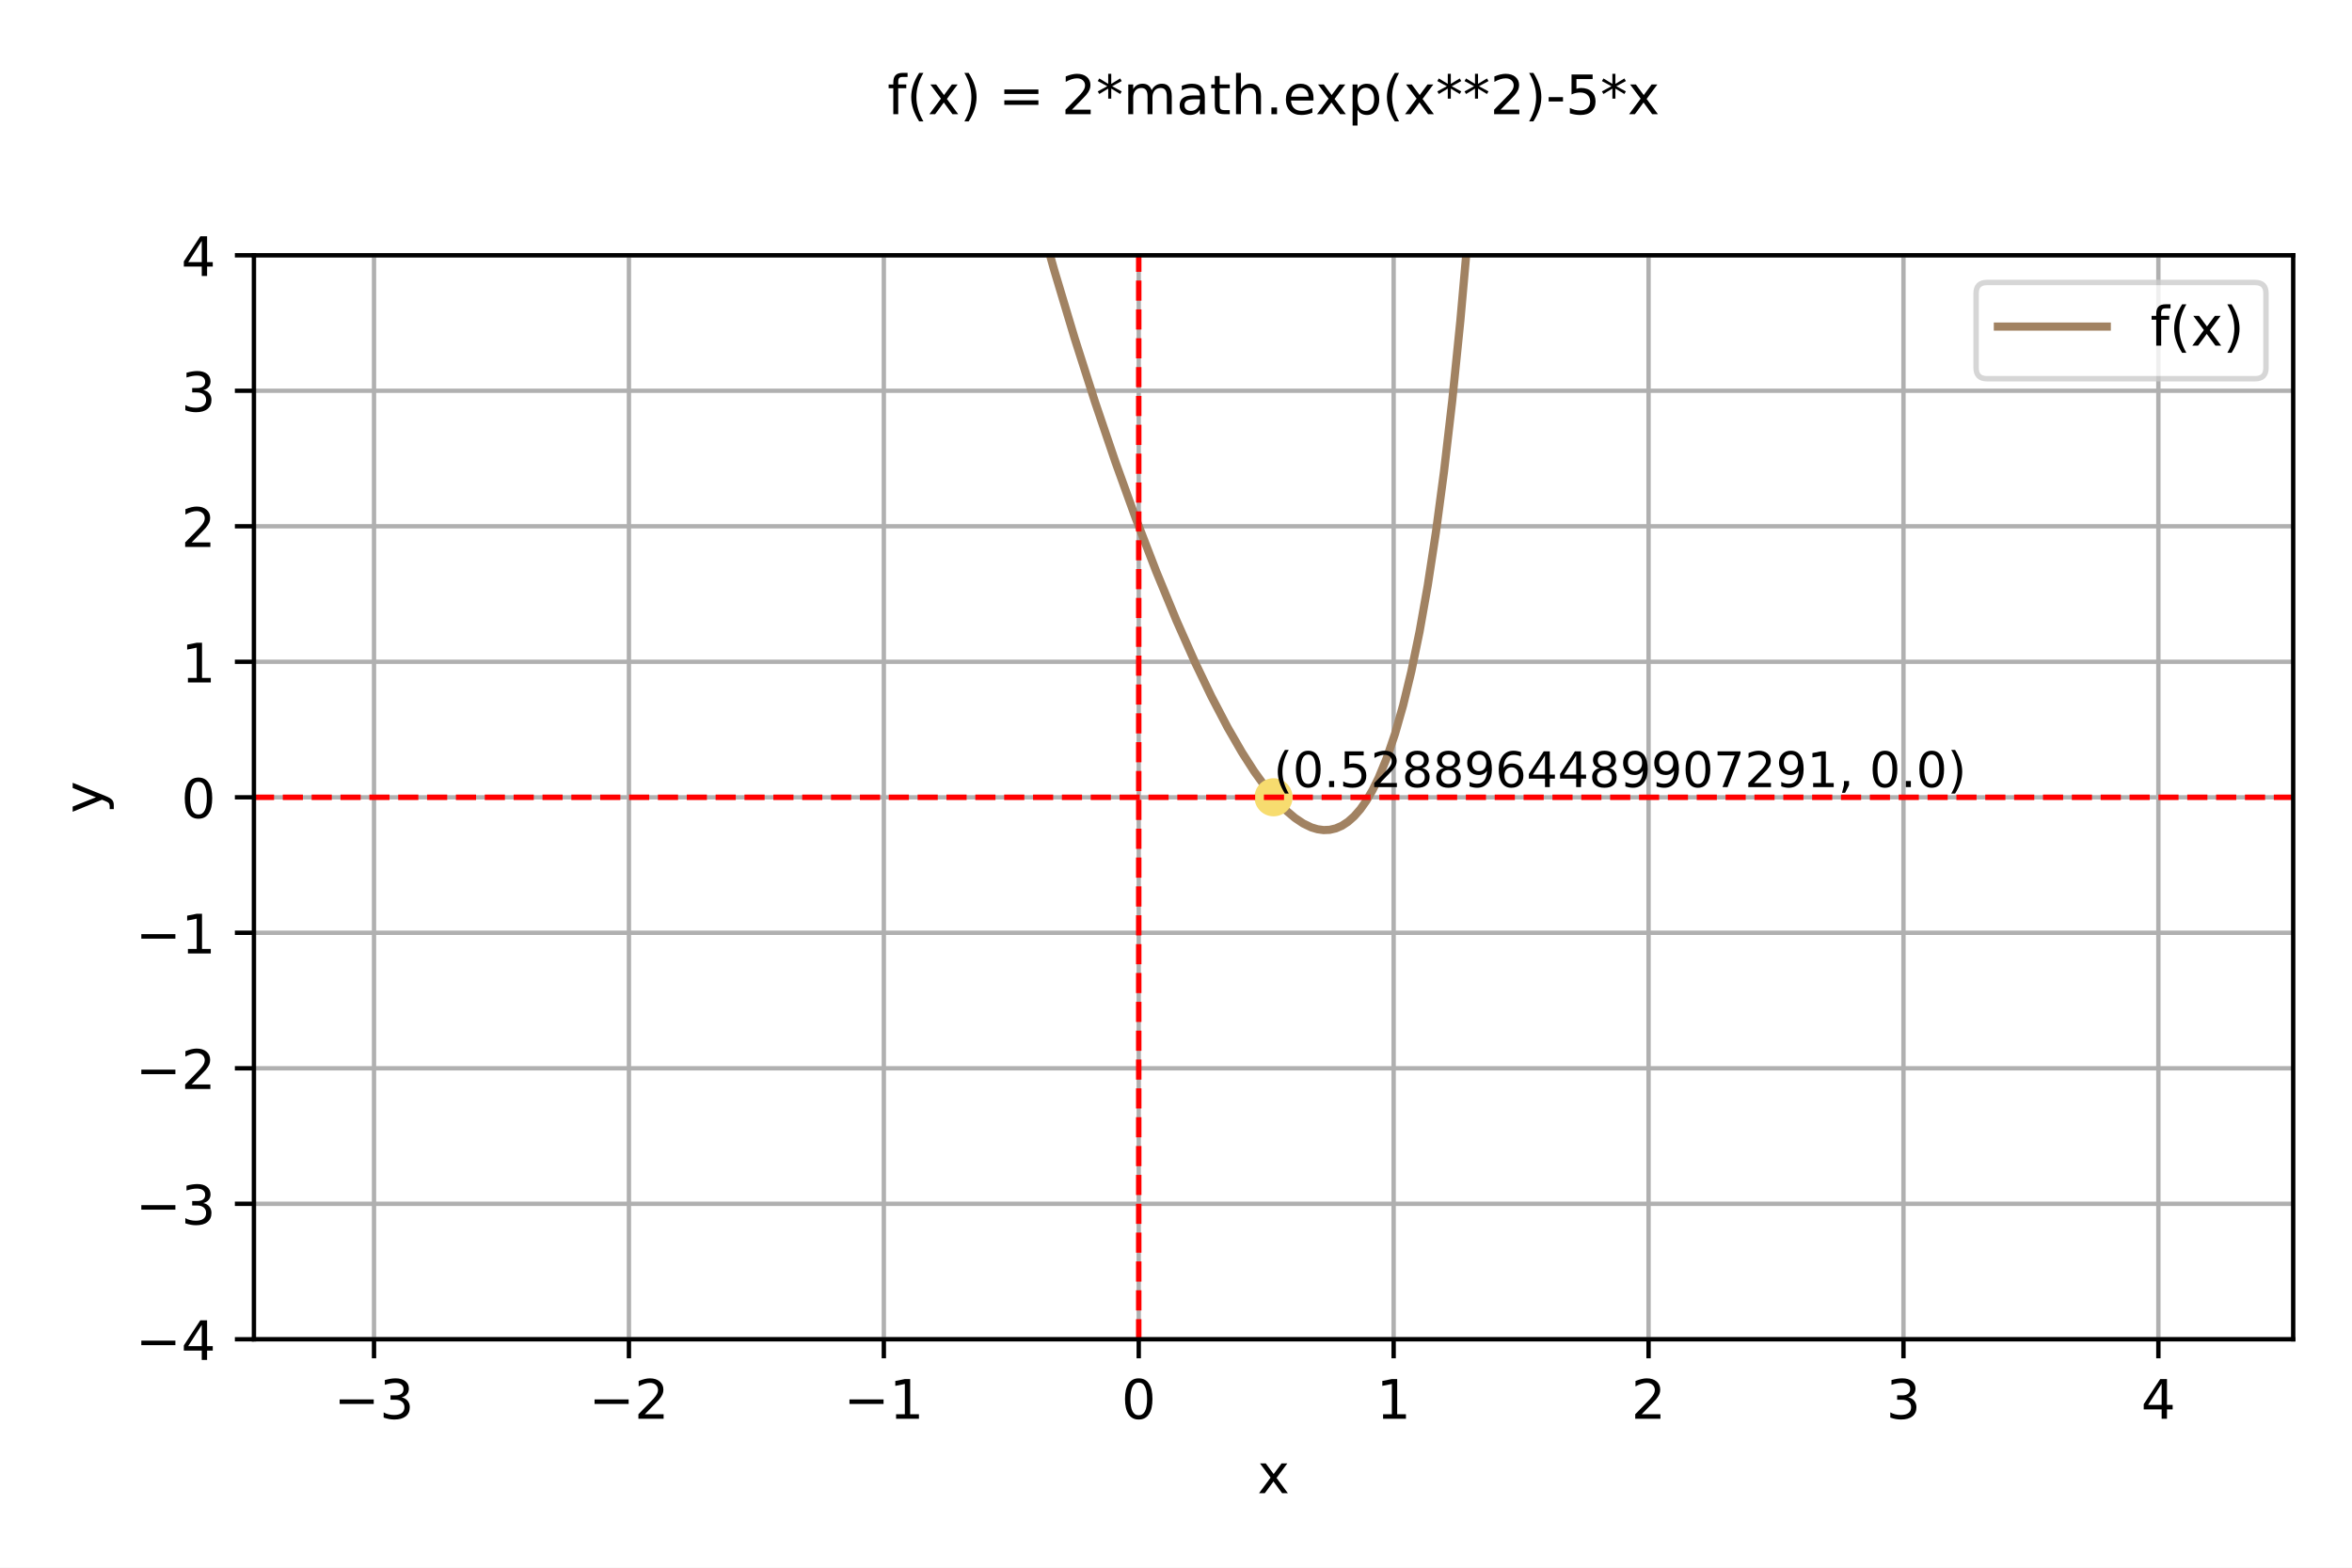
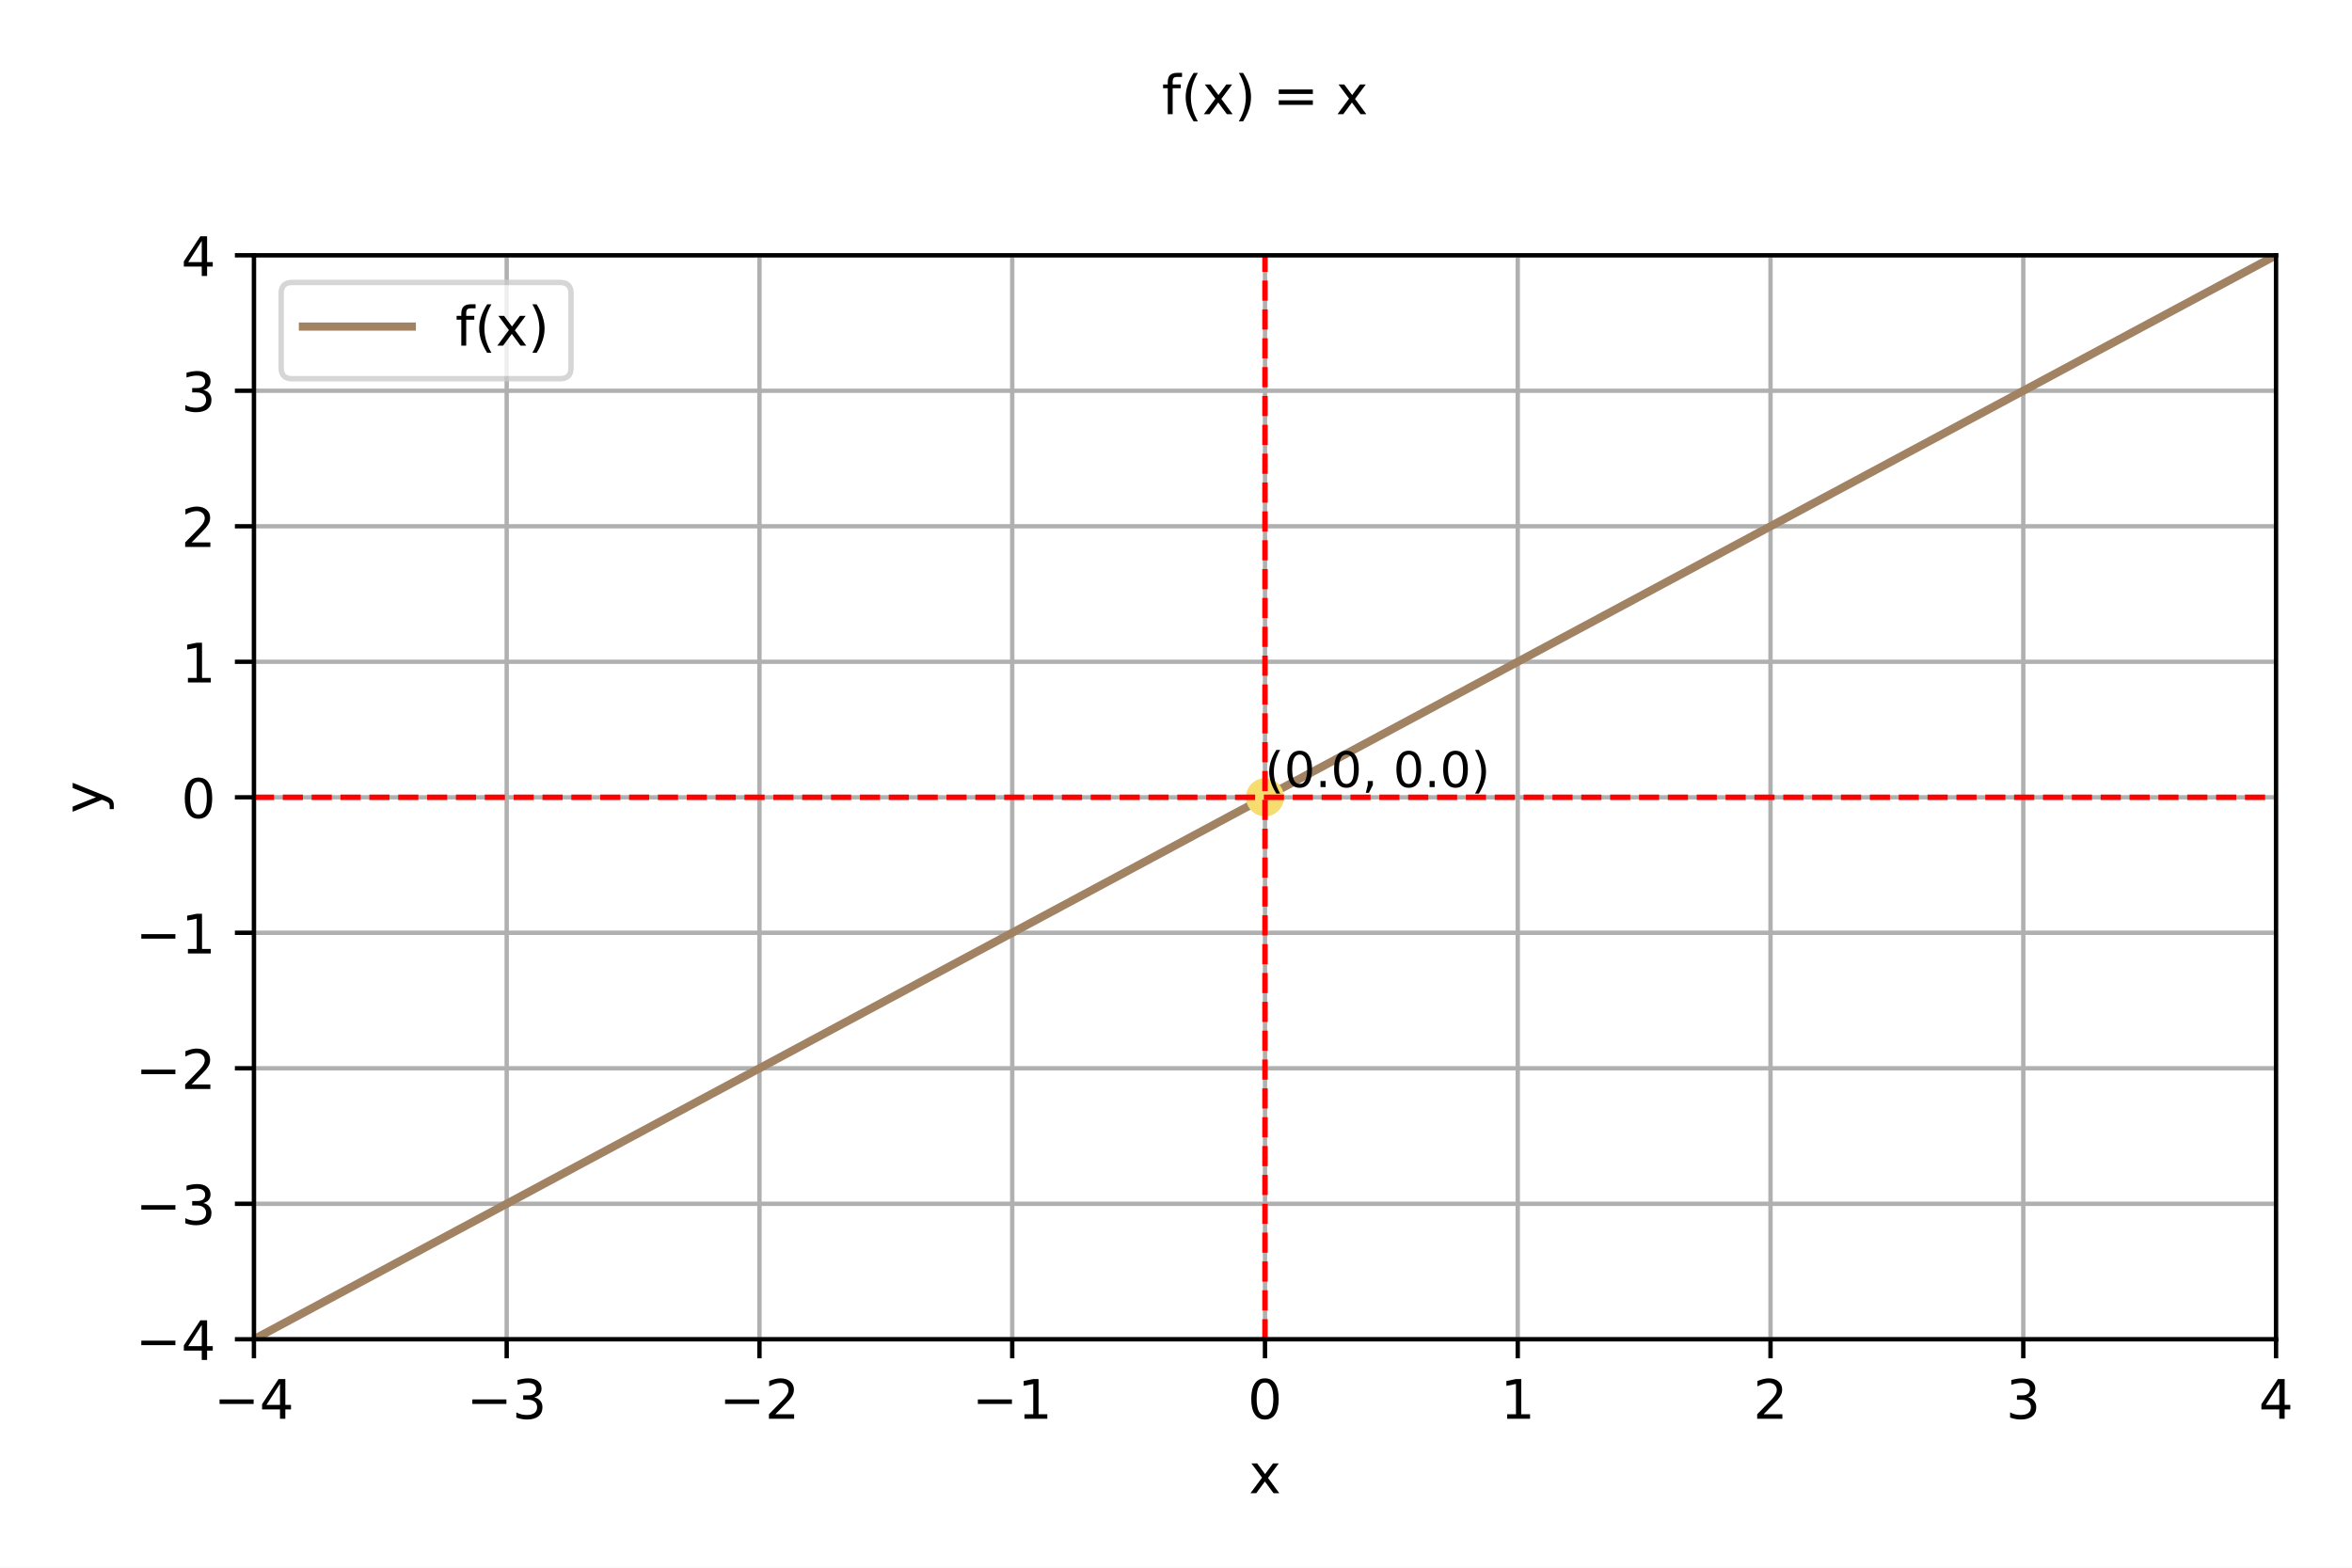
<svg xmlns="http://www.w3.org/2000/svg" xmlns:xlink="http://www.w3.org/1999/xlink" width="432pt" height="288pt" viewBox="0 0 432 288" version="1.1">
  <defs>
    <style type="text/css">*{stroke-linejoin: round; stroke-linecap: butt}</style>
  </defs>
  <g id="figure_1">
    <g id="patch_1">
      <path d="M 0 288  L 432 288  L 432 0  L 0 0  z " style="fill: #ffffff" />
    </g>
    <g id="axes_1">
      <g id="patch_2">
-         <path d="M 46.64 246.04  L 421.2 246.04  L 421.2 46.896  L 46.64 46.896  z " style="fill: #ffffff" />
+         <path d="M 46.64 246.04  L 418.05 246.04  L 418.05 46.896  L 46.64 46.896  z " style="fill: #ffffff" />
      </g>
      <g id="matplotlib.axis_1">
        <g id="xtick_1">
          <g id="line2d_1">
-             <path d="M 68.697 246.04  L 68.697 46.896  " clip-path="url(#p5d2bff3b85)" style="fill: none; stroke: #b0b0b0; stroke-width: 0.8; stroke-linecap: square" />
+             <path d="M 46.64 246.04  L 46.64 46.896  " clip-path="url(#pc1fac6a4dc)" style="fill: none; stroke: #b0b0b0; stroke-width: 0.8; stroke-linecap: square" />
          </g>
          <g id="line2d_2">
            <defs>
-               <path id="mb6637418d7" d="M 0 0  L 0 3.5  " style="stroke: #000000; stroke-width: 0.8" />
+               <path id="m95148bfed5" d="M 0 0  L 0 3.5  " style="stroke: #000000; stroke-width: 0.8" />
            </defs>
            <g>
-               <use xlink:href="#mb6637418d7" x="68.697" y="246.04" style="stroke: #000000; stroke-width: 0.8" />
+               <use xlink:href="#m95148bfed5" x="46.64" y="246.04" style="stroke: #000000; stroke-width: 0.8" />
            </g>
          </g>
          <g id="text_1">
-             <g transform="translate(61.32597 260.6384) scale(0.1 -0.1)">
+             <g transform="translate(39.26891 260.6384) scale(0.1 -0.1)">
              <defs>
                <path id="DejaVuSans-2212" d="M 678 2272  L 4684 2272  L 4684 1741  L 678 1741  L 678 2272  z " transform="scale(0.015625)" />
+                 <path id="DejaVuSans-34" d="M 2419 4116  L 825 1625  L 2419 1625  L 2419 4116  z M 2253 4666  L 3047 4666  L 3047 1625  L 3713 1625  L 3713 1100  L 3047 1100  L 3047 0  L 2419 0  L 2419 1100  L 313 1100  L 313 1709  L 2253 4666  z " transform="scale(0.015625)" />
+               </defs>
+               <use xlink:href="#DejaVuSans-2212" />
+               <use xlink:href="#DejaVuSans-34" x="83.789" />
+             </g>
+           </g>
+         </g>
+         <g id="xtick_2">
+           <g id="line2d_3">
+             <path d="M 93.066 246.04  L 93.066 46.896  " clip-path="url(#pc1fac6a4dc)" style="fill: none; stroke: #b0b0b0; stroke-width: 0.8; stroke-linecap: square" />
+           </g>
+           <g id="line2d_4">
+             <g>
+               <use xlink:href="#m95148bfed5" x="93.066" y="246.04" style="stroke: #000000; stroke-width: 0.8" />
+             </g>
+           </g>
+           <g id="text_2">
+             <g transform="translate(85.69516 260.6384) scale(0.1 -0.1)">
+               <defs>
                <path id="DejaVuSans-33" d="M 2597 2516  Q 3050 2419 3304 2112  Q 3559 1806 3559 1356  Q 3559 666 3084 287  Q 2609 -91 1734 -91  Q 1441 -91 1130 -33  Q 819 25 488 141  L 488 750  Q 750 597 1062 519  Q 1375 441 1716 441  Q 2309 441 2620 675  Q 2931 909 2931 1356  Q 2931 1769 2642 2001  Q 2353 2234 1838 2234  L 1294 2234  L 1294 2753  L 1863 2753  Q 2328 2753 2575 2939  Q 2822 3125 2822 3475  Q 2822 3834 2567 4026  Q 2313 4219 1838 4219  Q 1578 4219 1281 4162  Q 984 4106 628 3988  L 628 4550  Q 988 4650 1302 4700  Q 1616 4750 1894 4750  Q 2613 4750 3031 4423  Q 3450 4097 3450 3541  Q 3450 3153 3228 2886  Q 3006 2619 2597 2516  z " transform="scale(0.015625)" />
              </defs>
              <use xlink:href="#DejaVuSans-2212" />
              <use xlink:href="#DejaVuSans-33" x="83.789" />
            </g>
          </g>
        </g>
-         <g id="xtick_2">
-           <g id="line2d_3">
-             <path d="M 115.517 246.04  L 115.517 46.896  " clip-path="url(#p5d2bff3b85)" style="fill: none; stroke: #b0b0b0; stroke-width: 0.8; stroke-linecap: square" />
-           </g>
-           <g id="line2d_4">
-             <g>
-               <use xlink:href="#mb6637418d7" x="115.517" y="246.04" style="stroke: #000000; stroke-width: 0.8" />
-             </g>
-           </g>
-           <g id="text_2">
-             <g transform="translate(108.146 260.6384) scale(0.1 -0.1)">
+         <g id="xtick_3">
+           <g id="line2d_5">
+             <path d="M 139.493 246.04  L 139.493 46.896  " clip-path="url(#pc1fac6a4dc)" style="fill: none; stroke: #b0b0b0; stroke-width: 0.8; stroke-linecap: square" />
+           </g>
+           <g id="line2d_6">
+             <g>
+               <use xlink:href="#m95148bfed5" x="139.493" y="246.04" style="stroke: #000000; stroke-width: 0.8" />
+             </g>
+           </g>
+           <g id="text_3">
+             <g transform="translate(132.1214 260.6384) scale(0.1 -0.1)">
              <defs>
                <path id="DejaVuSans-32" d="M 1228 531  L 3431 531  L 3431 0  L 469 0  L 469 531  Q 828 903 1448 1529  Q 2069 2156 2228 2338  Q 2531 2678 2651 2914  Q 2772 3150 2772 3378  Q 2772 3750 2511 3984  Q 2250 4219 1831 4219  Q 1534 4219 1204 4116  Q 875 4013 500 3803  L 500 4441  Q 881 4594 1212 4672  Q 1544 4750 1819 4750  Q 2544 4750 2975 4387  Q 3406 4025 3406 3419  Q 3406 3131 3298 2873  Q 3191 2616 2906 2266  Q 2828 2175 2409 1742  Q 1991 1309 1228 531  z " transform="scale(0.015625)" />
              </defs>
              <use xlink:href="#DejaVuSans-2212" />
              <use xlink:href="#DejaVuSans-32" x="83.789" />
            </g>
          </g>
        </g>
-         <g id="xtick_3">
-           <g id="line2d_5">
-             <path d="M 162.337 246.04  L 162.337 46.896  " clip-path="url(#p5d2bff3b85)" style="fill: none; stroke: #b0b0b0; stroke-width: 0.8; stroke-linecap: square" />
-           </g>
-           <g id="line2d_6">
-             <g>
-               <use xlink:href="#mb6637418d7" x="162.337" y="246.04" style="stroke: #000000; stroke-width: 0.8" />
-             </g>
-           </g>
-           <g id="text_3">
-             <g transform="translate(154.966 260.6384) scale(0.1 -0.1)">
+         <g id="xtick_4">
+           <g id="line2d_7">
+             <path d="M 185.919 246.04  L 185.919 46.896  " clip-path="url(#pc1fac6a4dc)" style="fill: none; stroke: #b0b0b0; stroke-width: 0.8; stroke-linecap: square" />
+           </g>
+           <g id="line2d_8">
+             <g>
+               <use xlink:href="#m95148bfed5" x="185.919" y="246.04" style="stroke: #000000; stroke-width: 0.8" />
+             </g>
+           </g>
+           <g id="text_4">
+             <g transform="translate(178.5477 260.6384) scale(0.1 -0.1)">
              <defs>
                <path id="DejaVuSans-31" d="M 794 531  L 1825 531  L 1825 4091  L 703 3866  L 703 4441  L 1819 4666  L 2450 4666  L 2450 531  L 3481 531  L 3481 0  L 794 0  L 794 531  z " transform="scale(0.015625)" />
              </defs>
              <use xlink:href="#DejaVuSans-2212" />
              <use xlink:href="#DejaVuSans-31" x="83.789" />
            </g>
          </g>
        </g>
-         <g id="xtick_4">
-           <g id="line2d_7">
-             <path d="M 209.157 246.04  L 209.157 46.896  " clip-path="url(#p5d2bff3b85)" style="fill: none; stroke: #b0b0b0; stroke-width: 0.8; stroke-linecap: square" />
-           </g>
-           <g id="line2d_8">
-             <g>
-               <use xlink:href="#mb6637418d7" x="209.157" y="246.04" style="stroke: #000000; stroke-width: 0.8" />
-             </g>
-           </g>
-           <g id="text_4">
-             <g transform="translate(205.9758 260.6384) scale(0.1 -0.1)">
+         <g id="xtick_5">
+           <g id="line2d_9">
+             <path d="M 232.345 246.04  L 232.345 46.896  " clip-path="url(#pc1fac6a4dc)" style="fill: none; stroke: #b0b0b0; stroke-width: 0.8; stroke-linecap: square" />
+           </g>
+           <g id="line2d_10">
+             <g>
+               <use xlink:href="#m95148bfed5" x="232.345" y="246.04" style="stroke: #000000; stroke-width: 0.8" />
+             </g>
+           </g>
+           <g id="text_5">
+             <g transform="translate(229.1637 260.6384) scale(0.1 -0.1)">
              <defs>
                <path id="DejaVuSans-30" d="M 2034 4250  Q 1547 4250 1301 3770  Q 1056 3291 1056 2328  Q 1056 1369 1301 889  Q 1547 409 2034 409  Q 2525 409 2770 889  Q 3016 1369 3016 2328  Q 3016 3291 2770 3770  Q 2525 4250 2034 4250  z M 2034 4750  Q 2819 4750 3233 4129  Q 3647 3509 3647 2328  Q 3647 1150 3233 529  Q 2819 -91 2034 -91  Q 1250 -91 836 529  Q 422 1150 422 2328  Q 422 3509 836 4129  Q 1250 4750 2034 4750  z " transform="scale(0.015625)" />
              </defs>
              <use xlink:href="#DejaVuSans-30" />
            </g>
          </g>
        </g>
-         <g id="xtick_5">
-           <g id="line2d_9">
-             <path d="M 255.977 246.04  L 255.977 46.896  " clip-path="url(#p5d2bff3b85)" style="fill: none; stroke: #b0b0b0; stroke-width: 0.8; stroke-linecap: square" />
-           </g>
-           <g id="line2d_10">
-             <g>
-               <use xlink:href="#mb6637418d7" x="255.977" y="246.04" style="stroke: #000000; stroke-width: 0.8" />
-             </g>
-           </g>
-           <g id="text_5">
-             <g transform="translate(252.7958 260.6384) scale(0.1 -0.1)">
-               <use xlink:href="#DejaVuSans-31" />
-             </g>
-           </g>
-         </g>
        <g id="xtick_6">
          <g id="line2d_11">
-             <path d="M 302.797 246.04  L 302.797 46.896  " clip-path="url(#p5d2bff3b85)" style="fill: none; stroke: #b0b0b0; stroke-width: 0.8; stroke-linecap: square" />
+             <path d="M 278.771 246.04  L 278.771 46.896  " clip-path="url(#pc1fac6a4dc)" style="fill: none; stroke: #b0b0b0; stroke-width: 0.8; stroke-linecap: square" />
          </g>
          <g id="line2d_12">
            <g>
-               <use xlink:href="#mb6637418d7" x="302.797" y="246.04" style="stroke: #000000; stroke-width: 0.8" />
+               <use xlink:href="#m95148bfed5" x="278.771" y="246.04" style="stroke: #000000; stroke-width: 0.8" />
            </g>
          </g>
          <g id="text_6">
-             <g transform="translate(299.6158 260.6384) scale(0.1 -0.1)">
-               <use xlink:href="#DejaVuSans-32" />
+             <g transform="translate(275.59 260.6384) scale(0.1 -0.1)">
+               <use xlink:href="#DejaVuSans-31" />
            </g>
          </g>
        </g>
        <g id="xtick_7">
          <g id="line2d_13">
-             <path d="M 349.617 246.04  L 349.617 46.896  " clip-path="url(#p5d2bff3b85)" style="fill: none; stroke: #b0b0b0; stroke-width: 0.8; stroke-linecap: square" />
+             <path d="M 325.197 246.04  L 325.197 46.896  " clip-path="url(#pc1fac6a4dc)" style="fill: none; stroke: #b0b0b0; stroke-width: 0.8; stroke-linecap: square" />
          </g>
          <g id="line2d_14">
            <g>
-               <use xlink:href="#mb6637418d7" x="349.617" y="246.04" style="stroke: #000000; stroke-width: 0.8" />
+               <use xlink:href="#m95148bfed5" x="325.197" y="246.04" style="stroke: #000000; stroke-width: 0.8" />
            </g>
          </g>
          <g id="text_7">
-             <g transform="translate(346.4358 260.6384) scale(0.1 -0.1)">
-               <use xlink:href="#DejaVuSans-33" />
+             <g transform="translate(322.0163 260.6384) scale(0.1 -0.1)">
+               <use xlink:href="#DejaVuSans-32" />
            </g>
          </g>
        </g>
        <g id="xtick_8">
          <g id="line2d_15">
-             <path d="M 396.437 246.04  L 396.437 46.896  " clip-path="url(#p5d2bff3b85)" style="fill: none; stroke: #b0b0b0; stroke-width: 0.8; stroke-linecap: square" />
+             <path d="M 371.624 246.04  L 371.624 46.896  " clip-path="url(#pc1fac6a4dc)" style="fill: none; stroke: #b0b0b0; stroke-width: 0.8; stroke-linecap: square" />
          </g>
          <g id="line2d_16">
            <g>
-               <use xlink:href="#mb6637418d7" x="396.437" y="246.04" style="stroke: #000000; stroke-width: 0.8" />
+               <use xlink:href="#m95148bfed5" x="371.624" y="246.04" style="stroke: #000000; stroke-width: 0.8" />
            </g>
          </g>
          <g id="text_8">
-             <g transform="translate(393.2558 260.6384) scale(0.1 -0.1)">
-               <defs>
-                 <path id="DejaVuSans-34" d="M 2419 4116  L 825 1625  L 2419 1625  L 2419 4116  z M 2253 4666  L 3047 4666  L 3047 1625  L 3713 1625  L 3713 1100  L 3047 1100  L 3047 0  L 2419 0  L 2419 1100  L 313 1100  L 313 1709  L 2253 4666  z " transform="scale(0.015625)" />
-               </defs>
+             <g transform="translate(368.4425 260.6384) scale(0.1 -0.1)">
+               <use xlink:href="#DejaVuSans-33" />
+             </g>
+           </g>
+         </g>
+         <g id="xtick_9">
+           <g id="line2d_17">
+             <path d="M 418.05 246.04  L 418.05 46.896  " clip-path="url(#pc1fac6a4dc)" style="fill: none; stroke: #b0b0b0; stroke-width: 0.8; stroke-linecap: square" />
+           </g>
+           <g id="line2d_18">
+             <g>
+               <use xlink:href="#m95148bfed5" x="418.05" y="246.04" style="stroke: #000000; stroke-width: 0.8" />
+             </g>
+           </g>
+           <g id="text_9">
+             <g transform="translate(414.8687 260.6384) scale(0.1 -0.1)">
              <use xlink:href="#DejaVuSans-34" />
            </g>
          </g>
        </g>
-         <g id="text_9">
-           <g transform="translate(230.9606 274.3166) scale(0.1 -0.1)">
+         <g id="text_10">
+           <g transform="translate(229.3856 274.3166) scale(0.1 -0.1)">
            <defs>
              <path id="DejaVuSans-78" d="M 3513 3500  L 2247 1797  L 3578 0  L 2900 0  L 1881 1375  L 863 0  L 184 0  L 1544 1831  L 300 3500  L 978 3500  L 1906 2253  L 2834 3500  L 3513 3500  z " transform="scale(0.015625)" />
            </defs>
            <use xlink:href="#DejaVuSans-78" />
          </g>
        </g>
      </g>
      <g id="matplotlib.axis_2">
        <g id="ytick_1">
-           <g id="line2d_17">
-             <path d="M 46.64 246.04  L 421.2 246.04  " clip-path="url(#p5d2bff3b85)" style="fill: none; stroke: #b0b0b0; stroke-width: 0.8; stroke-linecap: square" />
-           </g>
-           <g id="line2d_18">
+           <g id="line2d_19">
+             <path d="M 46.64 246.04  L 418.05 246.04  " clip-path="url(#pc1fac6a4dc)" style="fill: none; stroke: #b0b0b0; stroke-width: 0.8; stroke-linecap: square" />
+           </g>
+           <g id="line2d_20">
            <defs>
-               <path id="m78949f18dc" d="M 0 0  L -3.5 0  " style="stroke: #000000; stroke-width: 0.8" />
+               <path id="m0a217df78d" d="M 0 0  L -3.5 0  " style="stroke: #000000; stroke-width: 0.8" />
            </defs>
            <g>
-               <use xlink:href="#m78949f18dc" x="46.64" y="246.04" style="stroke: #000000; stroke-width: 0.8" />
-             </g>
-           </g>
-           <g id="text_10">
+               <use xlink:href="#m0a217df78d" x="46.64" y="246.04" style="stroke: #000000; stroke-width: 0.8" />
+             </g>
+           </g>
+           <g id="text_11">
            <g transform="translate(24.89781 249.8392) scale(0.1 -0.1)">
              <use xlink:href="#DejaVuSans-2212" />
              <use xlink:href="#DejaVuSans-34" x="83.789" />
            </g>
          </g>
        </g>
        <g id="ytick_2">
-           <g id="line2d_19">
-             <path d="M 46.64 221.147  L 421.2 221.147  " clip-path="url(#p5d2bff3b85)" style="fill: none; stroke: #b0b0b0; stroke-width: 0.8; stroke-linecap: square" />
-           </g>
-           <g id="line2d_20">
-             <g>
-               <use xlink:href="#m78949f18dc" x="46.64" y="221.147" style="stroke: #000000; stroke-width: 0.8" />
-             </g>
-           </g>
-           <g id="text_11">
+           <g id="line2d_21">
+             <path d="M 46.64 221.147  L 418.05 221.147  " clip-path="url(#pc1fac6a4dc)" style="fill: none; stroke: #b0b0b0; stroke-width: 0.8; stroke-linecap: square" />
+           </g>
+           <g id="line2d_22">
+             <g>
+               <use xlink:href="#m0a217df78d" x="46.64" y="221.147" style="stroke: #000000; stroke-width: 0.8" />
+             </g>
+           </g>
+           <g id="text_12">
            <g transform="translate(24.89781 224.9462) scale(0.1 -0.1)">
              <use xlink:href="#DejaVuSans-2212" />
              <use xlink:href="#DejaVuSans-33" x="83.789" />
            </g>
          </g>
        </g>
        <g id="ytick_3">
-           <g id="line2d_21">
-             <path d="M 46.64 196.254  L 421.2 196.254  " clip-path="url(#p5d2bff3b85)" style="fill: none; stroke: #b0b0b0; stroke-width: 0.8; stroke-linecap: square" />
-           </g>
-           <g id="line2d_22">
-             <g>
-               <use xlink:href="#m78949f18dc" x="46.64" y="196.254" style="stroke: #000000; stroke-width: 0.8" />
-             </g>
-           </g>
-           <g id="text_12">
+           <g id="line2d_23">
+             <path d="M 46.64 196.254  L 418.05 196.254  " clip-path="url(#pc1fac6a4dc)" style="fill: none; stroke: #b0b0b0; stroke-width: 0.8; stroke-linecap: square" />
+           </g>
+           <g id="line2d_24">
+             <g>
+               <use xlink:href="#m0a217df78d" x="46.64" y="196.254" style="stroke: #000000; stroke-width: 0.8" />
+             </g>
+           </g>
+           <g id="text_13">
            <g transform="translate(24.89781 200.0532) scale(0.1 -0.1)">
              <use xlink:href="#DejaVuSans-2212" />
              <use xlink:href="#DejaVuSans-32" x="83.789" />
            </g>
          </g>
        </g>
        <g id="ytick_4">
-           <g id="line2d_23">
-             <path d="M 46.64 171.361  L 421.2 171.361  " clip-path="url(#p5d2bff3b85)" style="fill: none; stroke: #b0b0b0; stroke-width: 0.8; stroke-linecap: square" />
-           </g>
-           <g id="line2d_24">
-             <g>
-               <use xlink:href="#m78949f18dc" x="46.64" y="171.361" style="stroke: #000000; stroke-width: 0.8" />
-             </g>
-           </g>
-           <g id="text_13">
+           <g id="line2d_25">
+             <path d="M 46.64 171.361  L 418.05 171.361  " clip-path="url(#pc1fac6a4dc)" style="fill: none; stroke: #b0b0b0; stroke-width: 0.8; stroke-linecap: square" />
+           </g>
+           <g id="line2d_26">
+             <g>
+               <use xlink:href="#m0a217df78d" x="46.64" y="171.361" style="stroke: #000000; stroke-width: 0.8" />
+             </g>
+           </g>
+           <g id="text_14">
            <g transform="translate(24.89781 175.1602) scale(0.1 -0.1)">
              <use xlink:href="#DejaVuSans-2212" />
              <use xlink:href="#DejaVuSans-31" x="83.789" />
            </g>
          </g>
        </g>
        <g id="ytick_5">
-           <g id="line2d_25">
-             <path d="M 46.64 146.468  L 421.2 146.468  " clip-path="url(#p5d2bff3b85)" style="fill: none; stroke: #b0b0b0; stroke-width: 0.8; stroke-linecap: square" />
-           </g>
-           <g id="line2d_26">
-             <g>
-               <use xlink:href="#m78949f18dc" x="46.64" y="146.468" style="stroke: #000000; stroke-width: 0.8" />
-             </g>
-           </g>
-           <g id="text_14">
+           <g id="line2d_27">
+             <path d="M 46.64 146.468  L 418.05 146.468  " clip-path="url(#pc1fac6a4dc)" style="fill: none; stroke: #b0b0b0; stroke-width: 0.8; stroke-linecap: square" />
+           </g>
+           <g id="line2d_28">
+             <g>
+               <use xlink:href="#m0a217df78d" x="46.64" y="146.468" style="stroke: #000000; stroke-width: 0.8" />
+             </g>
+           </g>
+           <g id="text_15">
            <g transform="translate(33.2775 150.2672) scale(0.1 -0.1)">
              <use xlink:href="#DejaVuSans-30" />
            </g>
          </g>
        </g>
        <g id="ytick_6">
-           <g id="line2d_27">
-             <path d="M 46.64 121.575  L 421.2 121.575  " clip-path="url(#p5d2bff3b85)" style="fill: none; stroke: #b0b0b0; stroke-width: 0.8; stroke-linecap: square" />
-           </g>
-           <g id="line2d_28">
-             <g>
-               <use xlink:href="#m78949f18dc" x="46.64" y="121.575" style="stroke: #000000; stroke-width: 0.8" />
-             </g>
-           </g>
-           <g id="text_15">
+           <g id="line2d_29">
+             <path d="M 46.64 121.575  L 418.05 121.575  " clip-path="url(#pc1fac6a4dc)" style="fill: none; stroke: #b0b0b0; stroke-width: 0.8; stroke-linecap: square" />
+           </g>
+           <g id="line2d_30">
+             <g>
+               <use xlink:href="#m0a217df78d" x="46.64" y="121.575" style="stroke: #000000; stroke-width: 0.8" />
+             </g>
+           </g>
+           <g id="text_16">
            <g transform="translate(33.2775 125.3742) scale(0.1 -0.1)">
              <use xlink:href="#DejaVuSans-31" />
            </g>
          </g>
        </g>
        <g id="ytick_7">
-           <g id="line2d_29">
-             <path d="M 46.64 96.682  L 421.2 96.682  " clip-path="url(#p5d2bff3b85)" style="fill: none; stroke: #b0b0b0; stroke-width: 0.8; stroke-linecap: square" />
-           </g>
-           <g id="line2d_30">
-             <g>
-               <use xlink:href="#m78949f18dc" x="46.64" y="96.682" style="stroke: #000000; stroke-width: 0.8" />
-             </g>
-           </g>
-           <g id="text_16">
+           <g id="line2d_31">
+             <path d="M 46.64 96.682  L 418.05 96.682  " clip-path="url(#pc1fac6a4dc)" style="fill: none; stroke: #b0b0b0; stroke-width: 0.8; stroke-linecap: square" />
+           </g>
+           <g id="line2d_32">
+             <g>
+               <use xlink:href="#m0a217df78d" x="46.64" y="96.682" style="stroke: #000000; stroke-width: 0.8" />
+             </g>
+           </g>
+           <g id="text_17">
            <g transform="translate(33.2775 100.4812) scale(0.1 -0.1)">
              <use xlink:href="#DejaVuSans-32" />
            </g>
          </g>
        </g>
        <g id="ytick_8">
-           <g id="line2d_31">
-             <path d="M 46.64 71.789  L 421.2 71.789  " clip-path="url(#p5d2bff3b85)" style="fill: none; stroke: #b0b0b0; stroke-width: 0.8; stroke-linecap: square" />
-           </g>
-           <g id="line2d_32">
-             <g>
-               <use xlink:href="#m78949f18dc" x="46.64" y="71.789" style="stroke: #000000; stroke-width: 0.8" />
-             </g>
-           </g>
-           <g id="text_17">
+           <g id="line2d_33">
+             <path d="M 46.64 71.789  L 418.05 71.789  " clip-path="url(#pc1fac6a4dc)" style="fill: none; stroke: #b0b0b0; stroke-width: 0.8; stroke-linecap: square" />
+           </g>
+           <g id="line2d_34">
+             <g>
+               <use xlink:href="#m0a217df78d" x="46.64" y="71.789" style="stroke: #000000; stroke-width: 0.8" />
+             </g>
+           </g>
+           <g id="text_18">
            <g transform="translate(33.2775 75.58822) scale(0.1 -0.1)">
              <use xlink:href="#DejaVuSans-33" />
            </g>
          </g>
        </g>
        <g id="ytick_9">
-           <g id="line2d_33">
-             <path d="M 46.64 46.896  L 421.2 46.896  " clip-path="url(#p5d2bff3b85)" style="fill: none; stroke: #b0b0b0; stroke-width: 0.8; stroke-linecap: square" />
-           </g>
-           <g id="line2d_34">
-             <g>
-               <use xlink:href="#m78949f18dc" x="46.64" y="46.896" style="stroke: #000000; stroke-width: 0.8" />
-             </g>
-           </g>
-           <g id="text_18">
+           <g id="line2d_35">
+             <path d="M 46.64 46.896  L 418.05 46.896  " clip-path="url(#pc1fac6a4dc)" style="fill: none; stroke: #b0b0b0; stroke-width: 0.8; stroke-linecap: square" />
+           </g>
+           <g id="line2d_36">
+             <g>
+               <use xlink:href="#m0a217df78d" x="46.64" y="46.896" style="stroke: #000000; stroke-width: 0.8" />
+             </g>
+           </g>
+           <g id="text_19">
            <g transform="translate(33.2775 50.69522) scale(0.1 -0.1)">
              <use xlink:href="#DejaVuSans-34" />
            </g>
          </g>
        </g>
-         <g id="text_19">
+         <g id="text_20">
          <g transform="translate(18.81812 149.4274) rotate(-90) scale(0.1 -0.1)">
            <defs>
              <path id="DejaVuSans-79" d="M 2059 -325  Q 1816 -950 1584 -1140  Q 1353 -1331 966 -1331  L 506 -1331  L 506 -850  L 844 -850  Q 1081 -850 1212 -737  Q 1344 -625 1503 -206  L 1606 56  L 191 3500  L 800 3500  L 1894 763  L 2988 3500  L 3597 3500  L 2059 -325  z " transform="scale(0.015625)" />
            </defs>
            <use xlink:href="#DejaVuSans-79" />
          </g>
        </g>
      </g>
-       <g id="line2d_35">
-         <path d="M 180.748 -1  L 183.491 11.001  L 186.866 24.756  L 190.24 37.565  L 193.614 49.564  L 197.364 62.07  L 201.113 73.807  L 204.863 84.845  L 208.612 95.226  L 212.361 104.966  L 216.111 114.057  L 219.485 121.655  L 222.484 127.909  L 225.484 133.647  L 228.109 138.199  L 230.358 141.712  L 232.608 144.827  L 234.482 147.085  L 236.357 149.004  L 237.857 150.27  L 239.357 151.276  L 240.856 151.999  L 241.981 152.338  L 243.106 152.492  L 244.231 152.445  L 245.356 152.185  L 246.48 151.696  L 247.605 150.959  L 248.73 149.958  L 249.855 148.672  L 250.98 147.078  L 252.104 145.152  L 253.229 142.869  L 254.729 139.218  L 256.229 134.803  L 257.728 129.54  L 259.228 123.33  L 260.728 116.065  L 262.228 107.621  L 263.727 97.857  L 265.227 86.615  L 266.727 73.711  L 268.227 58.941  L 269.726 42.069  L 271.226 22.826  L 272.846 -1  L 272.846 -1  " clip-path="url(#p5d2bff3b85)" style="fill: none; stroke: #a18262; stroke-width: 1.5; stroke-linecap: square" />
-       </g>
-       <g id="line2d_36">
-         <path d="M 233.92 146.468  " clip-path="url(#p5d2bff3b85)" style="fill: none; stroke: #f7dc6f; stroke-width: 1.5; stroke-linecap: square" />
+       <g id="line2d_37">
+         <path d="M 46.64 246.04  L 418.05 46.896  L 418.05 46.896  " clip-path="url(#pc1fac6a4dc)" style="fill: none; stroke: #a18262; stroke-width: 1.5; stroke-linecap: square" />
+       </g>
+       <g id="line2d_38">
+         <path d="M 232.345 146.468  " clip-path="url(#pc1fac6a4dc)" style="fill: none; stroke: #f7dc6f; stroke-width: 1.5; stroke-linecap: square" />
        <defs>
-           <path id="m40706821f9" d="M 0 3  C 0.796 3 1.559 2.684 2.121 2.121  C 2.684 1.559 3 0.796 3 0  C 3 -0.796 2.684 -1.559 2.121 -2.121  C 1.559 -2.684 0.796 -3 0 -3  C -0.796 -3 -1.559 -2.684 -2.121 -2.121  C -2.684 -1.559 -3 -0.796 -3 0  C -3 0.796 -2.684 1.559 -2.121 2.121  C -1.559 2.684 -0.796 3 0 3  z " style="stroke: #f7dc6f" />
+           <path id="md57e72503a" d="M 0 3  C 0.796 3 1.559 2.684 2.121 2.121  C 2.684 1.559 3 0.796 3 0  C 3 -0.796 2.684 -1.559 2.121 -2.121  C 1.559 -2.684 0.796 -3 0 -3  C -0.796 -3 -1.559 -2.684 -2.121 -2.121  C -2.684 -1.559 -3 -0.796 -3 0  C -3 0.796 -2.684 1.559 -2.121 2.121  C -1.559 2.684 -0.796 3 0 3  z " style="stroke: #f7dc6f" />
        </defs>
-         <g clip-path="url(#p5d2bff3b85)">
-           <use xlink:href="#m40706821f9" x="233.92" y="146.468" style="fill: #f7dc6f; stroke: #f7dc6f" />
-         </g>
-       </g>
-       <g id="line2d_37">
-         <path d="M 46.64 146.468  L 421.2 146.468  " clip-path="url(#p5d2bff3b85)" style="fill: none; stroke-dasharray: 3.7,1.6; stroke-dashoffset: 0; stroke: #ff0000" />
-       </g>
-       <g id="line2d_38">
-         <path d="M 209.157 246.04  L 209.157 46.896  " clip-path="url(#p5d2bff3b85)" style="fill: none; stroke-dasharray: 3.7,1.6; stroke-dashoffset: 0; stroke: #ff0000" />
+         <g clip-path="url(#pc1fac6a4dc)">
+           <use xlink:href="#md57e72503a" x="232.345" y="146.468" style="fill: #f7dc6f; stroke: #f7dc6f" />
+         </g>
+       </g>
+       <g id="line2d_39">
+         <path d="M 46.64 146.468  L 418.05 146.468  " clip-path="url(#pc1fac6a4dc)" style="fill: none; stroke-dasharray: 3.7,1.6; stroke-dashoffset: 0; stroke: #ff0000" />
+       </g>
+       <g id="line2d_40">
+         <path d="M 232.345 246.04  L 232.345 46.896  " clip-path="url(#pc1fac6a4dc)" style="fill: none; stroke-dasharray: 3.7,1.6; stroke-dashoffset: 0; stroke: #ff0000" />
      </g>
      <g id="patch_3">
        <path d="M 46.64 246.04  L 46.64 46.896  " style="fill: none; stroke: #000000; stroke-width: 0.8; stroke-linejoin: miter; stroke-linecap: square" />
      </g>
      <g id="patch_4">
-         <path d="M 421.2 246.04  L 421.2 46.896  " style="fill: none; stroke: #000000; stroke-width: 0.8; stroke-linejoin: miter; stroke-linecap: square" />
+         <path d="M 418.05 246.04  L 418.05 46.896  " style="fill: none; stroke: #000000; stroke-width: 0.8; stroke-linejoin: miter; stroke-linecap: square" />
      </g>
      <g id="patch_5">
-         <path d="M 46.64 246.04  L 421.2 246.04  " style="fill: none; stroke: #000000; stroke-width: 0.8; stroke-linejoin: miter; stroke-linecap: square" />
+         <path d="M 46.64 246.04  L 418.05 246.04  " style="fill: none; stroke: #000000; stroke-width: 0.8; stroke-linejoin: miter; stroke-linecap: square" />
      </g>
      <g id="patch_6">
-         <path d="M 46.64 46.896  L 421.2 46.896  " style="fill: none; stroke: #000000; stroke-width: 0.8; stroke-linejoin: miter; stroke-linecap: square" />
-       </g>
-       <g id="text_20">
-         <g transform="translate(233.92 144.5963) scale(0.09 -0.09)">
+         <path d="M 46.64 46.896  L 418.05 46.896  " style="fill: none; stroke: #000000; stroke-width: 0.8; stroke-linejoin: miter; stroke-linecap: square" />
+       </g>
+       <g id="text_21">
+         <g transform="translate(232.345 144.5963) scale(0.09 -0.09)">
          <defs>
            <path id="DejaVuSans-28" d="M 1984 4856  Q 1566 4138 1362 3434  Q 1159 2731 1159 2009  Q 1159 1288 1364 580  Q 1569 -128 1984 -844  L 1484 -844  Q 1016 -109 783 600  Q 550 1309 550 2009  Q 550 2706 781 3412  Q 1013 4119 1484 4856  L 1984 4856  z " transform="scale(0.015625)" />
            <path id="DejaVuSans-2e" d="M 684 794  L 1344 794  L 1344 0  L 684 0  L 684 794  z " transform="scale(0.015625)" />
-             <path id="DejaVuSans-35" d="M 691 4666  L 3169 4666  L 3169 4134  L 1269 4134  L 1269 2991  Q 1406 3038 1543 3061  Q 1681 3084 1819 3084  Q 2600 3084 3056 2656  Q 3513 2228 3513 1497  Q 3513 744 3044 326  Q 2575 -91 1722 -91  Q 1428 -91 1123 -41  Q 819 9 494 109  L 494 744  Q 775 591 1075 516  Q 1375 441 1709 441  Q 2250 441 2565 725  Q 2881 1009 2881 1497  Q 2881 1984 2565 2268  Q 2250 2553 1709 2553  Q 1456 2553 1204 2497  Q 953 2441 691 2322  L 691 4666  z " transform="scale(0.015625)" />
-             <path id="DejaVuSans-38" d="M 2034 2216  Q 1584 2216 1326 1975  Q 1069 1734 1069 1313  Q 1069 891 1326 650  Q 1584 409 2034 409  Q 2484 409 2743 651  Q 3003 894 3003 1313  Q 3003 1734 2745 1975  Q 2488 2216 2034 2216  z M 1403 2484  Q 997 2584 770 2862  Q 544 3141 544 3541  Q 544 4100 942 4425  Q 1341 4750 2034 4750  Q 2731 4750 3128 4425  Q 3525 4100 3525 3541  Q 3525 3141 3298 2862  Q 3072 2584 2669 2484  Q 3125 2378 3379 2068  Q 3634 1759 3634 1313  Q 3634 634 3220 271  Q 2806 -91 2034 -91  Q 1263 -91 848 271  Q 434 634 434 1313  Q 434 1759 690 2068  Q 947 2378 1403 2484  z M 1172 3481  Q 1172 3119 1398 2916  Q 1625 2713 2034 2713  Q 2441 2713 2670 2916  Q 2900 3119 2900 3481  Q 2900 3844 2670 4047  Q 2441 4250 2034 4250  Q 1625 4250 1398 4047  Q 1172 3844 1172 3481  z " transform="scale(0.015625)" />
-             <path id="DejaVuSans-39" d="M 703 97  L 703 672  Q 941 559 1184 500  Q 1428 441 1663 441  Q 2288 441 2617 861  Q 2947 1281 2994 2138  Q 2813 1869 2534 1725  Q 2256 1581 1919 1581  Q 1219 1581 811 2004  Q 403 2428 403 3163  Q 403 3881 828 4315  Q 1253 4750 1959 4750  Q 2769 4750 3195 4129  Q 3622 3509 3622 2328  Q 3622 1225 3098 567  Q 2575 -91 1691 -91  Q 1453 -91 1209 -44  Q 966 3 703 97  z M 1959 2075  Q 2384 2075 2632 2365  Q 2881 2656 2881 3163  Q 2881 3666 2632 3958  Q 2384 4250 1959 4250  Q 1534 4250 1286 3958  Q 1038 3666 1038 3163  Q 1038 2656 1286 2365  Q 1534 2075 1959 2075  z " transform="scale(0.015625)" />
-             <path id="DejaVuSans-36" d="M 2113 2584  Q 1688 2584 1439 2293  Q 1191 2003 1191 1497  Q 1191 994 1439 701  Q 1688 409 2113 409  Q 2538 409 2786 701  Q 3034 994 3034 1497  Q 3034 2003 2786 2293  Q 2538 2584 2113 2584  z M 3366 4563  L 3366 3988  Q 3128 4100 2886 4159  Q 2644 4219 2406 4219  Q 1781 4219 1451 3797  Q 1122 3375 1075 2522  Q 1259 2794 1537 2939  Q 1816 3084 2150 3084  Q 2853 3084 3261 2657  Q 3669 2231 3669 1497  Q 3669 778 3244 343  Q 2819 -91 2113 -91  Q 1303 -91 875 529  Q 447 1150 447 2328  Q 447 3434 972 4092  Q 1497 4750 2381 4750  Q 2619 4750 2861 4703  Q 3103 4656 3366 4563  z " transform="scale(0.015625)" />
-             <path id="DejaVuSans-37" d="M 525 4666  L 3525 4666  L 3525 4397  L 1831 0  L 1172 0  L 2766 4134  L 525 4134  L 525 4666  z " transform="scale(0.015625)" />
            <path id="DejaVuSans-2c" d="M 750 794  L 1409 794  L 1409 256  L 897 -744  L 494 -744  L 750 256  L 750 794  z " transform="scale(0.015625)" />
            <path id="DejaVuSans-20" transform="scale(0.015625)" />
            <path id="DejaVuSans-29" d="M 513 4856  L 1013 4856  Q 1481 4119 1714 3412  Q 1947 2706 1947 2009  Q 1947 1309 1714 600  Q 1481 -109 1013 -844  L 513 -844  Q 928 -128 1133 580  Q 1338 1288 1338 2009  Q 1338 2731 1133 3434  Q 928 4138 513 4856  z " transform="scale(0.015625)" />
          </defs>
          <use xlink:href="#DejaVuSans-28" />
          <use xlink:href="#DejaVuSans-30" x="39.014" />
          <use xlink:href="#DejaVuSans-2e" x="102.637" />
-           <use xlink:href="#DejaVuSans-35" x="134.424" />
-           <use xlink:href="#DejaVuSans-32" x="198.047" />
-           <use xlink:href="#DejaVuSans-38" x="261.67" />
-           <use xlink:href="#DejaVuSans-38" x="325.293" />
-           <use xlink:href="#DejaVuSans-39" x="388.916" />
-           <use xlink:href="#DejaVuSans-36" x="452.539" />
-           <use xlink:href="#DejaVuSans-34" x="516.162" />
-           <use xlink:href="#DejaVuSans-34" x="579.785" />
-           <use xlink:href="#DejaVuSans-38" x="643.408" />
-           <use xlink:href="#DejaVuSans-39" x="707.031" />
-           <use xlink:href="#DejaVuSans-39" x="770.654" />
-           <use xlink:href="#DejaVuSans-30" x="834.277" />
-           <use xlink:href="#DejaVuSans-37" x="897.9" />
-           <use xlink:href="#DejaVuSans-32" x="961.523" />
-           <use xlink:href="#DejaVuSans-39" x="1025.146" />
-           <use xlink:href="#DejaVuSans-31" x="1088.77" />
-           <use xlink:href="#DejaVuSans-2c" x="1152.393" />
-           <use xlink:href="#DejaVuSans-20" x="1184.18" />
-           <use xlink:href="#DejaVuSans-30" x="1215.967" />
-           <use xlink:href="#DejaVuSans-2e" x="1279.59" />
-           <use xlink:href="#DejaVuSans-30" x="1311.377" />
-           <use xlink:href="#DejaVuSans-29" x="1375" />
-         </g>
-       </g>
-       <g id="text_21">
-         <g transform="translate(162.988 20.9816) scale(0.1 -0.1)">
+           <use xlink:href="#DejaVuSans-30" x="134.424" />
+           <use xlink:href="#DejaVuSans-2c" x="198.047" />
+           <use xlink:href="#DejaVuSans-20" x="229.834" />
+           <use xlink:href="#DejaVuSans-30" x="261.621" />
+           <use xlink:href="#DejaVuSans-2e" x="325.244" />
+           <use xlink:href="#DejaVuSans-30" x="357.031" />
+           <use xlink:href="#DejaVuSans-29" x="420.654" />
+         </g>
+       </g>
+       <g id="text_22">
+         <g transform="translate(213.3966 20.9816) scale(0.1 -0.1)">
          <defs>
            <path id="DejaVuSans-66" d="M 2375 4863  L 2375 4384  L 1825 4384  Q 1516 4384 1395 4259  Q 1275 4134 1275 3809  L 1275 3500  L 2222 3500  L 2222 3053  L 1275 3053  L 1275 0  L 697 0  L 697 3053  L 147 3053  L 147 3500  L 697 3500  L 697 3744  Q 697 4328 969 4595  Q 1241 4863 1831 4863  L 2375 4863  z " transform="scale(0.015625)" />
            <path id="DejaVuSans-3d" d="M 678 2906  L 4684 2906  L 4684 2381  L 678 2381  L 678 2906  z M 678 1631  L 4684 1631  L 4684 1100  L 678 1100  L 678 1631  z " transform="scale(0.015625)" />
-             <path id="DejaVuSans-2a" d="M 3009 3897  L 1888 3291  L 3009 2681  L 2828 2375  L 1778 3009  L 1778 1831  L 1422 1831  L 1422 3009  L 372 2375  L 191 2681  L 1313 3291  L 191 3897  L 372 4206  L 1422 3572  L 1422 4750  L 1778 4750  L 1778 3572  L 2828 4206  L 3009 3897  z " transform="scale(0.015625)" />
-             <path id="DejaVuSans-6d" d="M 3328 2828  Q 3544 3216 3844 3400  Q 4144 3584 4550 3584  Q 5097 3584 5394 3201  Q 5691 2819 5691 2113  L 5691 0  L 5113 0  L 5113 2094  Q 5113 2597 4934 2840  Q 4756 3084 4391 3084  Q 3944 3084 3684 2787  Q 3425 2491 3425 1978  L 3425 0  L 2847 0  L 2847 2094  Q 2847 2600 2669 2842  Q 2491 3084 2119 3084  Q 1678 3084 1418 2786  Q 1159 2488 1159 1978  L 1159 0  L 581 0  L 581 3500  L 1159 3500  L 1159 2956  Q 1356 3278 1631 3431  Q 1906 3584 2284 3584  Q 2666 3584 2933 3390  Q 3200 3197 3328 2828  z " transform="scale(0.015625)" />
-             <path id="DejaVuSans-61" d="M 2194 1759  Q 1497 1759 1228 1600  Q 959 1441 959 1056  Q 959 750 1161 570  Q 1363 391 1709 391  Q 2188 391 2477 730  Q 2766 1069 2766 1631  L 2766 1759  L 2194 1759  z M 3341 1997  L 3341 0  L 2766 0  L 2766 531  Q 2569 213 2275 61  Q 1981 -91 1556 -91  Q 1019 -91 701 211  Q 384 513 384 1019  Q 384 1609 779 1909  Q 1175 2209 1959 2209  L 2766 2209  L 2766 2266  Q 2766 2663 2505 2880  Q 2244 3097 1772 3097  Q 1472 3097 1187 3025  Q 903 2953 641 2809  L 641 3341  Q 956 3463 1253 3523  Q 1550 3584 1831 3584  Q 2591 3584 2966 3190  Q 3341 2797 3341 1997  z " transform="scale(0.015625)" />
-             <path id="DejaVuSans-74" d="M 1172 4494  L 1172 3500  L 2356 3500  L 2356 3053  L 1172 3053  L 1172 1153  Q 1172 725 1289 603  Q 1406 481 1766 481  L 2356 481  L 2356 0  L 1766 0  Q 1100 0 847 248  Q 594 497 594 1153  L 594 3053  L 172 3053  L 172 3500  L 594 3500  L 594 4494  L 1172 4494  z " transform="scale(0.015625)" />
-             <path id="DejaVuSans-68" d="M 3513 2113  L 3513 0  L 2938 0  L 2938 2094  Q 2938 2591 2744 2837  Q 2550 3084 2163 3084  Q 1697 3084 1428 2787  Q 1159 2491 1159 1978  L 1159 0  L 581 0  L 581 4863  L 1159 4863  L 1159 2956  Q 1366 3272 1645 3428  Q 1925 3584 2291 3584  Q 2894 3584 3203 3211  Q 3513 2838 3513 2113  z " transform="scale(0.015625)" />
-             <path id="DejaVuSans-65" d="M 3597 1894  L 3597 1613  L 953 1613  Q 991 1019 1311 708  Q 1631 397 2203 397  Q 2534 397 2845 478  Q 3156 559 3463 722  L 3463 178  Q 3153 47 2828 -22  Q 2503 -91 2169 -91  Q 1331 -91 842 396  Q 353 884 353 1716  Q 353 2575 817 3079  Q 1281 3584 2069 3584  Q 2775 3584 3186 3129  Q 3597 2675 3597 1894  z M 3022 2063  Q 3016 2534 2758 2815  Q 2500 3097 2075 3097  Q 1594 3097 1305 2825  Q 1016 2553 972 2059  L 3022 2063  z " transform="scale(0.015625)" />
-             <path id="DejaVuSans-70" d="M 1159 525  L 1159 -1331  L 581 -1331  L 581 3500  L 1159 3500  L 1159 2969  Q 1341 3281 1617 3432  Q 1894 3584 2278 3584  Q 2916 3584 3314 3078  Q 3713 2572 3713 1747  Q 3713 922 3314 415  Q 2916 -91 2278 -91  Q 1894 -91 1617 61  Q 1341 213 1159 525  z M 3116 1747  Q 3116 2381 2855 2742  Q 2594 3103 2138 3103  Q 1681 3103 1420 2742  Q 1159 2381 1159 1747  Q 1159 1113 1420 752  Q 1681 391 2138 391  Q 2594 391 2855 752  Q 3116 1113 3116 1747  z " transform="scale(0.015625)" />
-             <path id="DejaVuSans-2d" d="M 313 2009  L 1997 2009  L 1997 1497  L 313 1497  L 313 2009  z " transform="scale(0.015625)" />
          </defs>
          <use xlink:href="#DejaVuSans-66" />
          <use xlink:href="#DejaVuSans-28" x="35.205" />
          <use xlink:href="#DejaVuSans-78" x="74.219" />
          <use xlink:href="#DejaVuSans-29" x="133.398" />
          <use xlink:href="#DejaVuSans-20" x="172.412" />
          <use xlink:href="#DejaVuSans-3d" x="204.199" />
          <use xlink:href="#DejaVuSans-20" x="287.988" />
-           <use xlink:href="#DejaVuSans-32" x="319.775" />
-           <use xlink:href="#DejaVuSans-2a" x="383.398" />
-           <use xlink:href="#DejaVuSans-6d" x="433.398" />
-           <use xlink:href="#DejaVuSans-61" x="530.811" />
-           <use xlink:href="#DejaVuSans-74" x="592.09" />
-           <use xlink:href="#DejaVuSans-68" x="631.299" />
-           <use xlink:href="#DejaVuSans-2e" x="694.678" />
-           <use xlink:href="#DejaVuSans-65" x="726.465" />
-           <use xlink:href="#DejaVuSans-78" x="786.238" />
-           <use xlink:href="#DejaVuSans-70" x="845.418" />
-           <use xlink:href="#DejaVuSans-28" x="908.895" />
-           <use xlink:href="#DejaVuSans-78" x="947.908" />
-           <use xlink:href="#DejaVuSans-2a" x="1007.088" />
-           <use xlink:href="#DejaVuSans-2a" x="1057.088" />
-           <use xlink:href="#DejaVuSans-32" x="1107.088" />
-           <use xlink:href="#DejaVuSans-29" x="1170.711" />
-           <use xlink:href="#DejaVuSans-2d" x="1209.725" />
-           <use xlink:href="#DejaVuSans-35" x="1245.809" />
-           <use xlink:href="#DejaVuSans-2a" x="1309.432" />
-           <use xlink:href="#DejaVuSans-78" x="1359.432" />
+           <use xlink:href="#DejaVuSans-78" x="319.775" />
        </g>
      </g>
      <g id="legend_1">
        <g id="patch_7">
-           <path d="M 364.958 69.574  L 414.2 69.574  Q 416.2 69.574 416.2 67.574  L 416.2 53.896  Q 416.2 51.896 414.2 51.896  L 364.958 51.896  Q 362.958 51.896 362.958 53.896  L 362.958 67.574  Q 362.958 69.574 364.958 69.574  z " style="fill: #ffffff; opacity: 0.8; stroke: #cccccc; stroke-linejoin: miter" />
-         </g>
-         <g id="line2d_39">
-           <path d="M 366.958 59.994  L 376.958 59.994  L 386.958 59.994  " style="fill: none; stroke: #a18262; stroke-width: 1.5; stroke-linecap: square" />
-         </g>
-         <g id="text_22">
-           <g transform="translate(394.9578 63.49444) scale(0.1 -0.1)">
+           <path d="M 53.64 69.574  L 102.882 69.574  Q 104.882 69.574 104.882 67.574  L 104.882 53.896  Q 104.882 51.896 102.882 51.896  L 53.64 51.896  Q 51.64 51.896 51.64 53.896  L 51.64 67.574  Q 51.64 69.574 53.64 69.574  z " style="fill: #ffffff; opacity: 0.8; stroke: #cccccc; stroke-linejoin: miter" />
+         </g>
+         <g id="line2d_41">
+           <path d="M 55.64 59.994  L 65.64 59.994  L 75.64 59.994  " style="fill: none; stroke: #a18262; stroke-width: 1.5; stroke-linecap: square" />
+         </g>
+         <g id="text_23">
+           <g transform="translate(83.64 63.49444) scale(0.1 -0.1)">
            <use xlink:href="#DejaVuSans-66" />
            <use xlink:href="#DejaVuSans-28" x="35.205" />
            <use xlink:href="#DejaVuSans-78" x="74.219" />
            <use xlink:href="#DejaVuSans-29" x="133.398" />
          </g>
        </g>
      </g>
    </g>
  </g>
  <defs>
-     <clipPath id="p5d2bff3b85">
-       <rect x="46.64" y="46.896" width="374.56" height="199.144" />
+     <clipPath id="pc1fac6a4dc">
+       <rect x="46.64" y="46.896" width="371.41" height="199.144" />
    </clipPath>
  </defs>
</svg>
